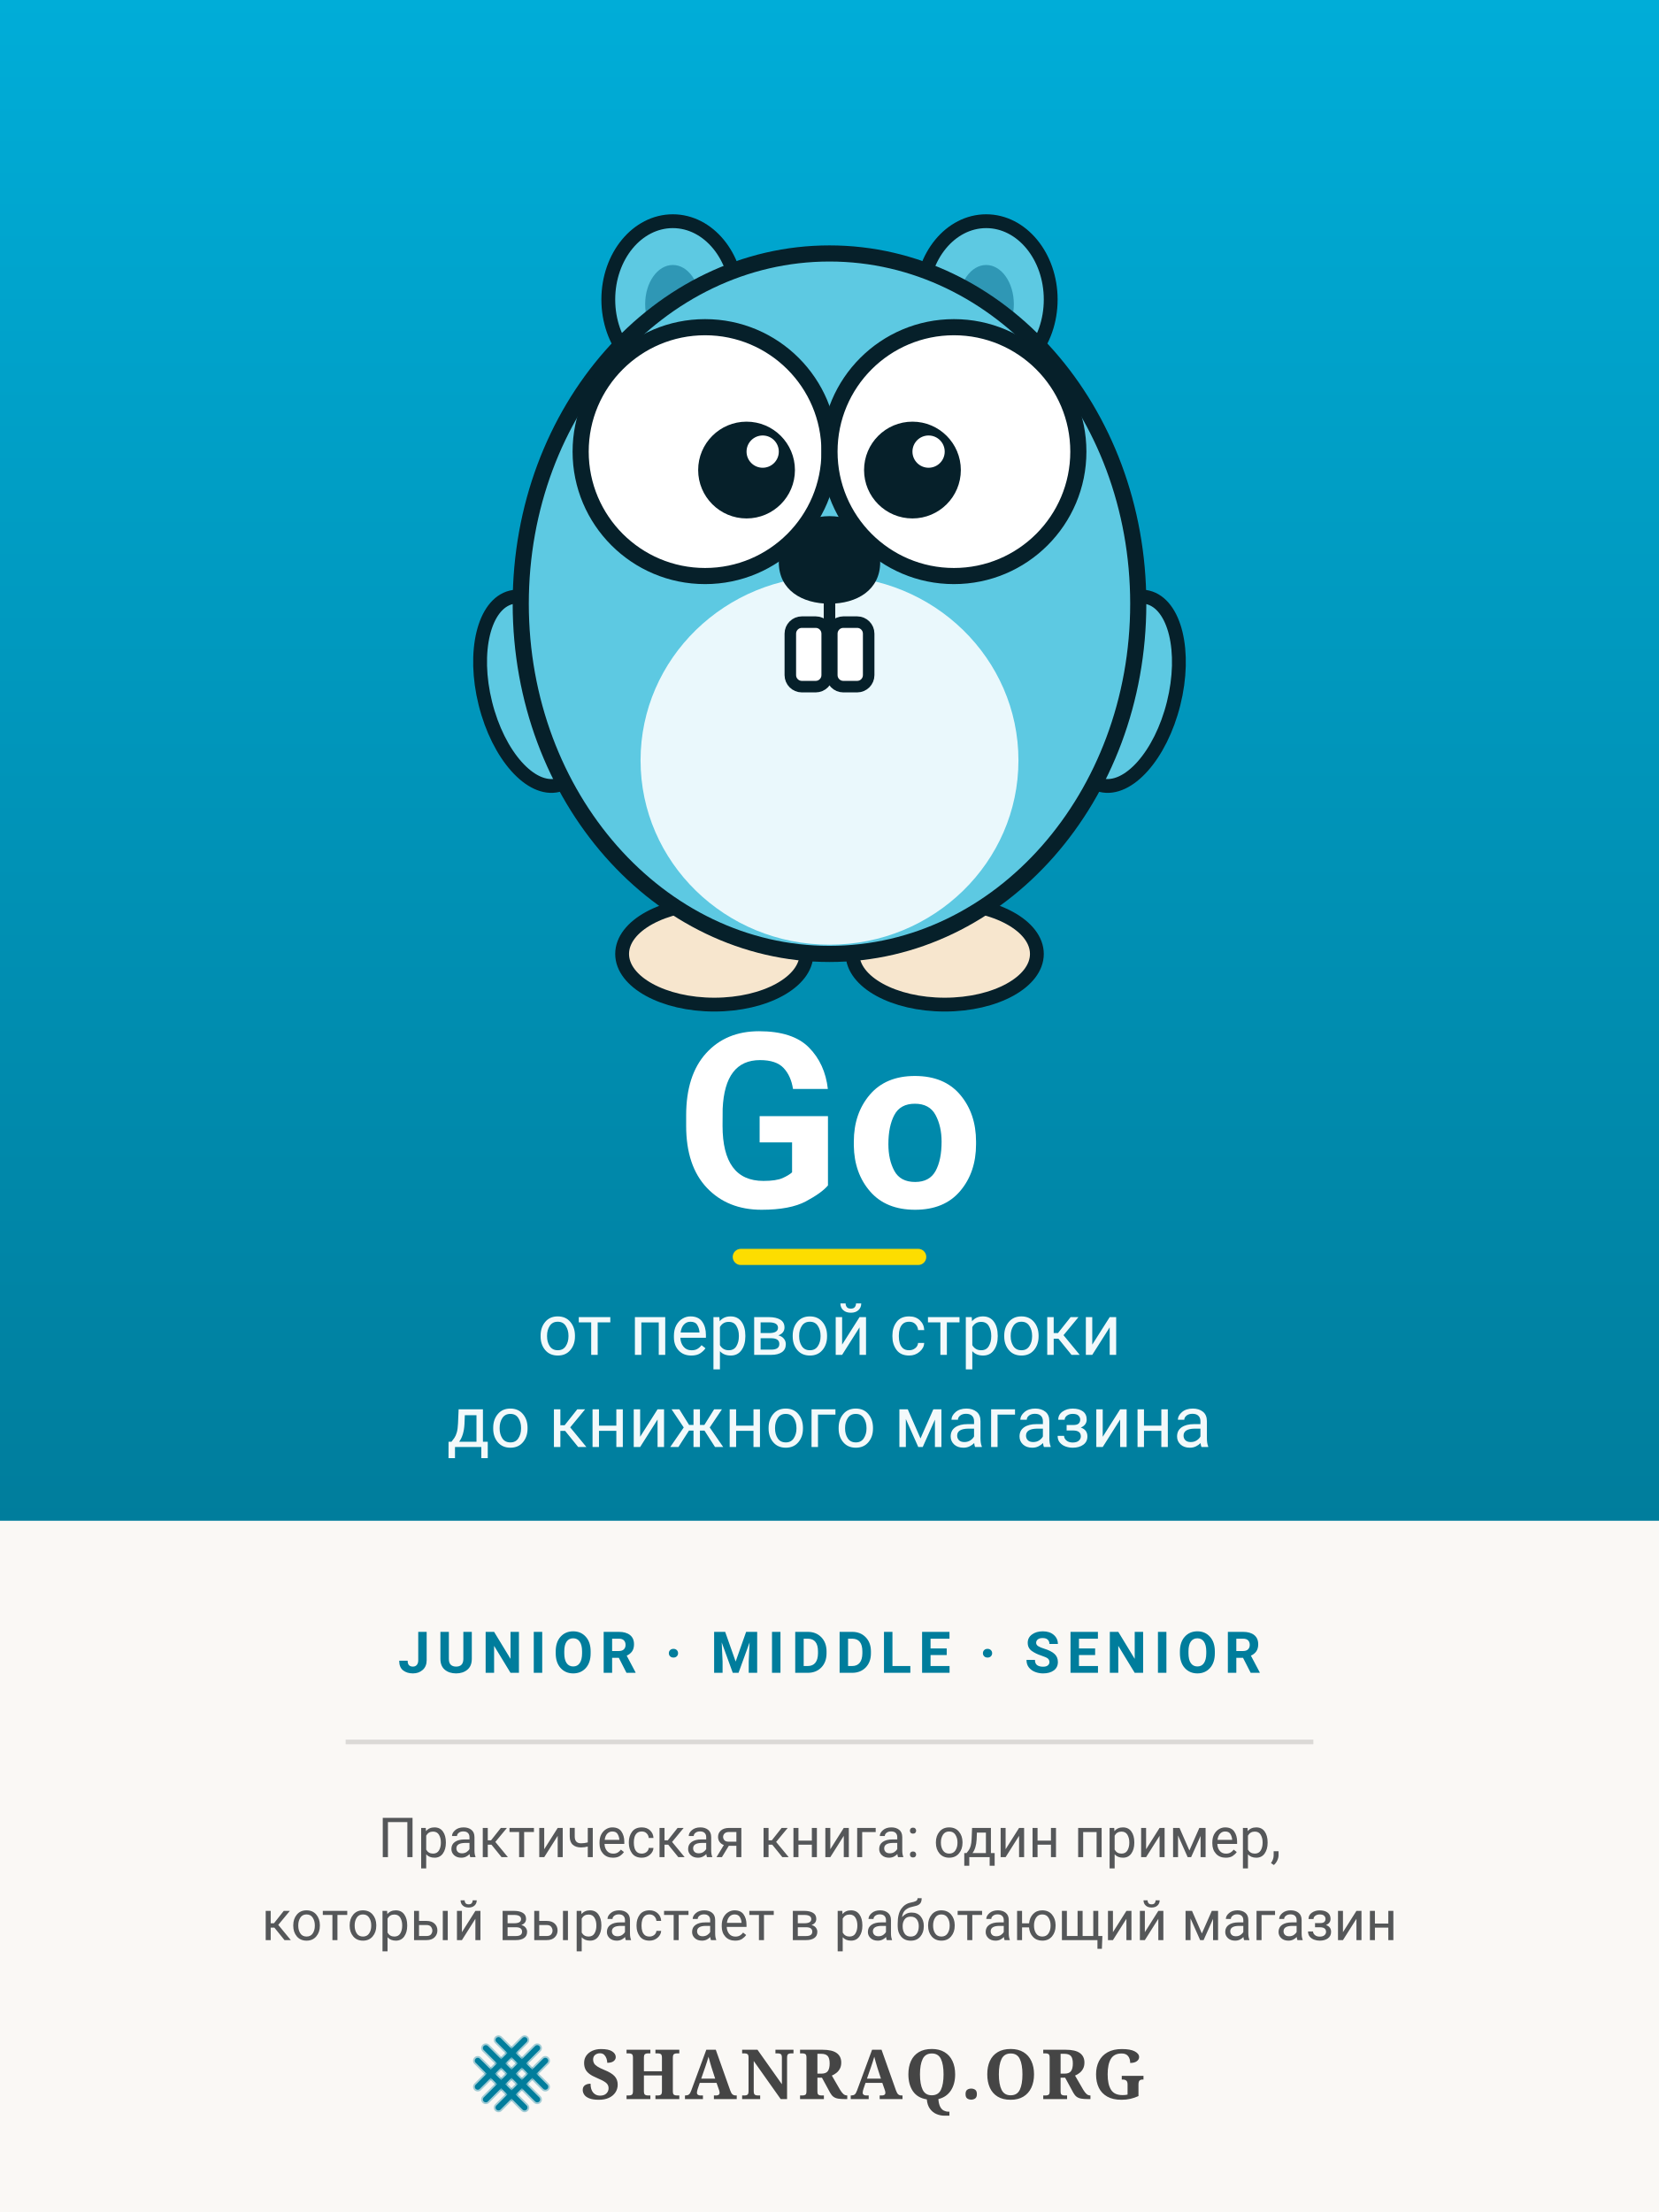
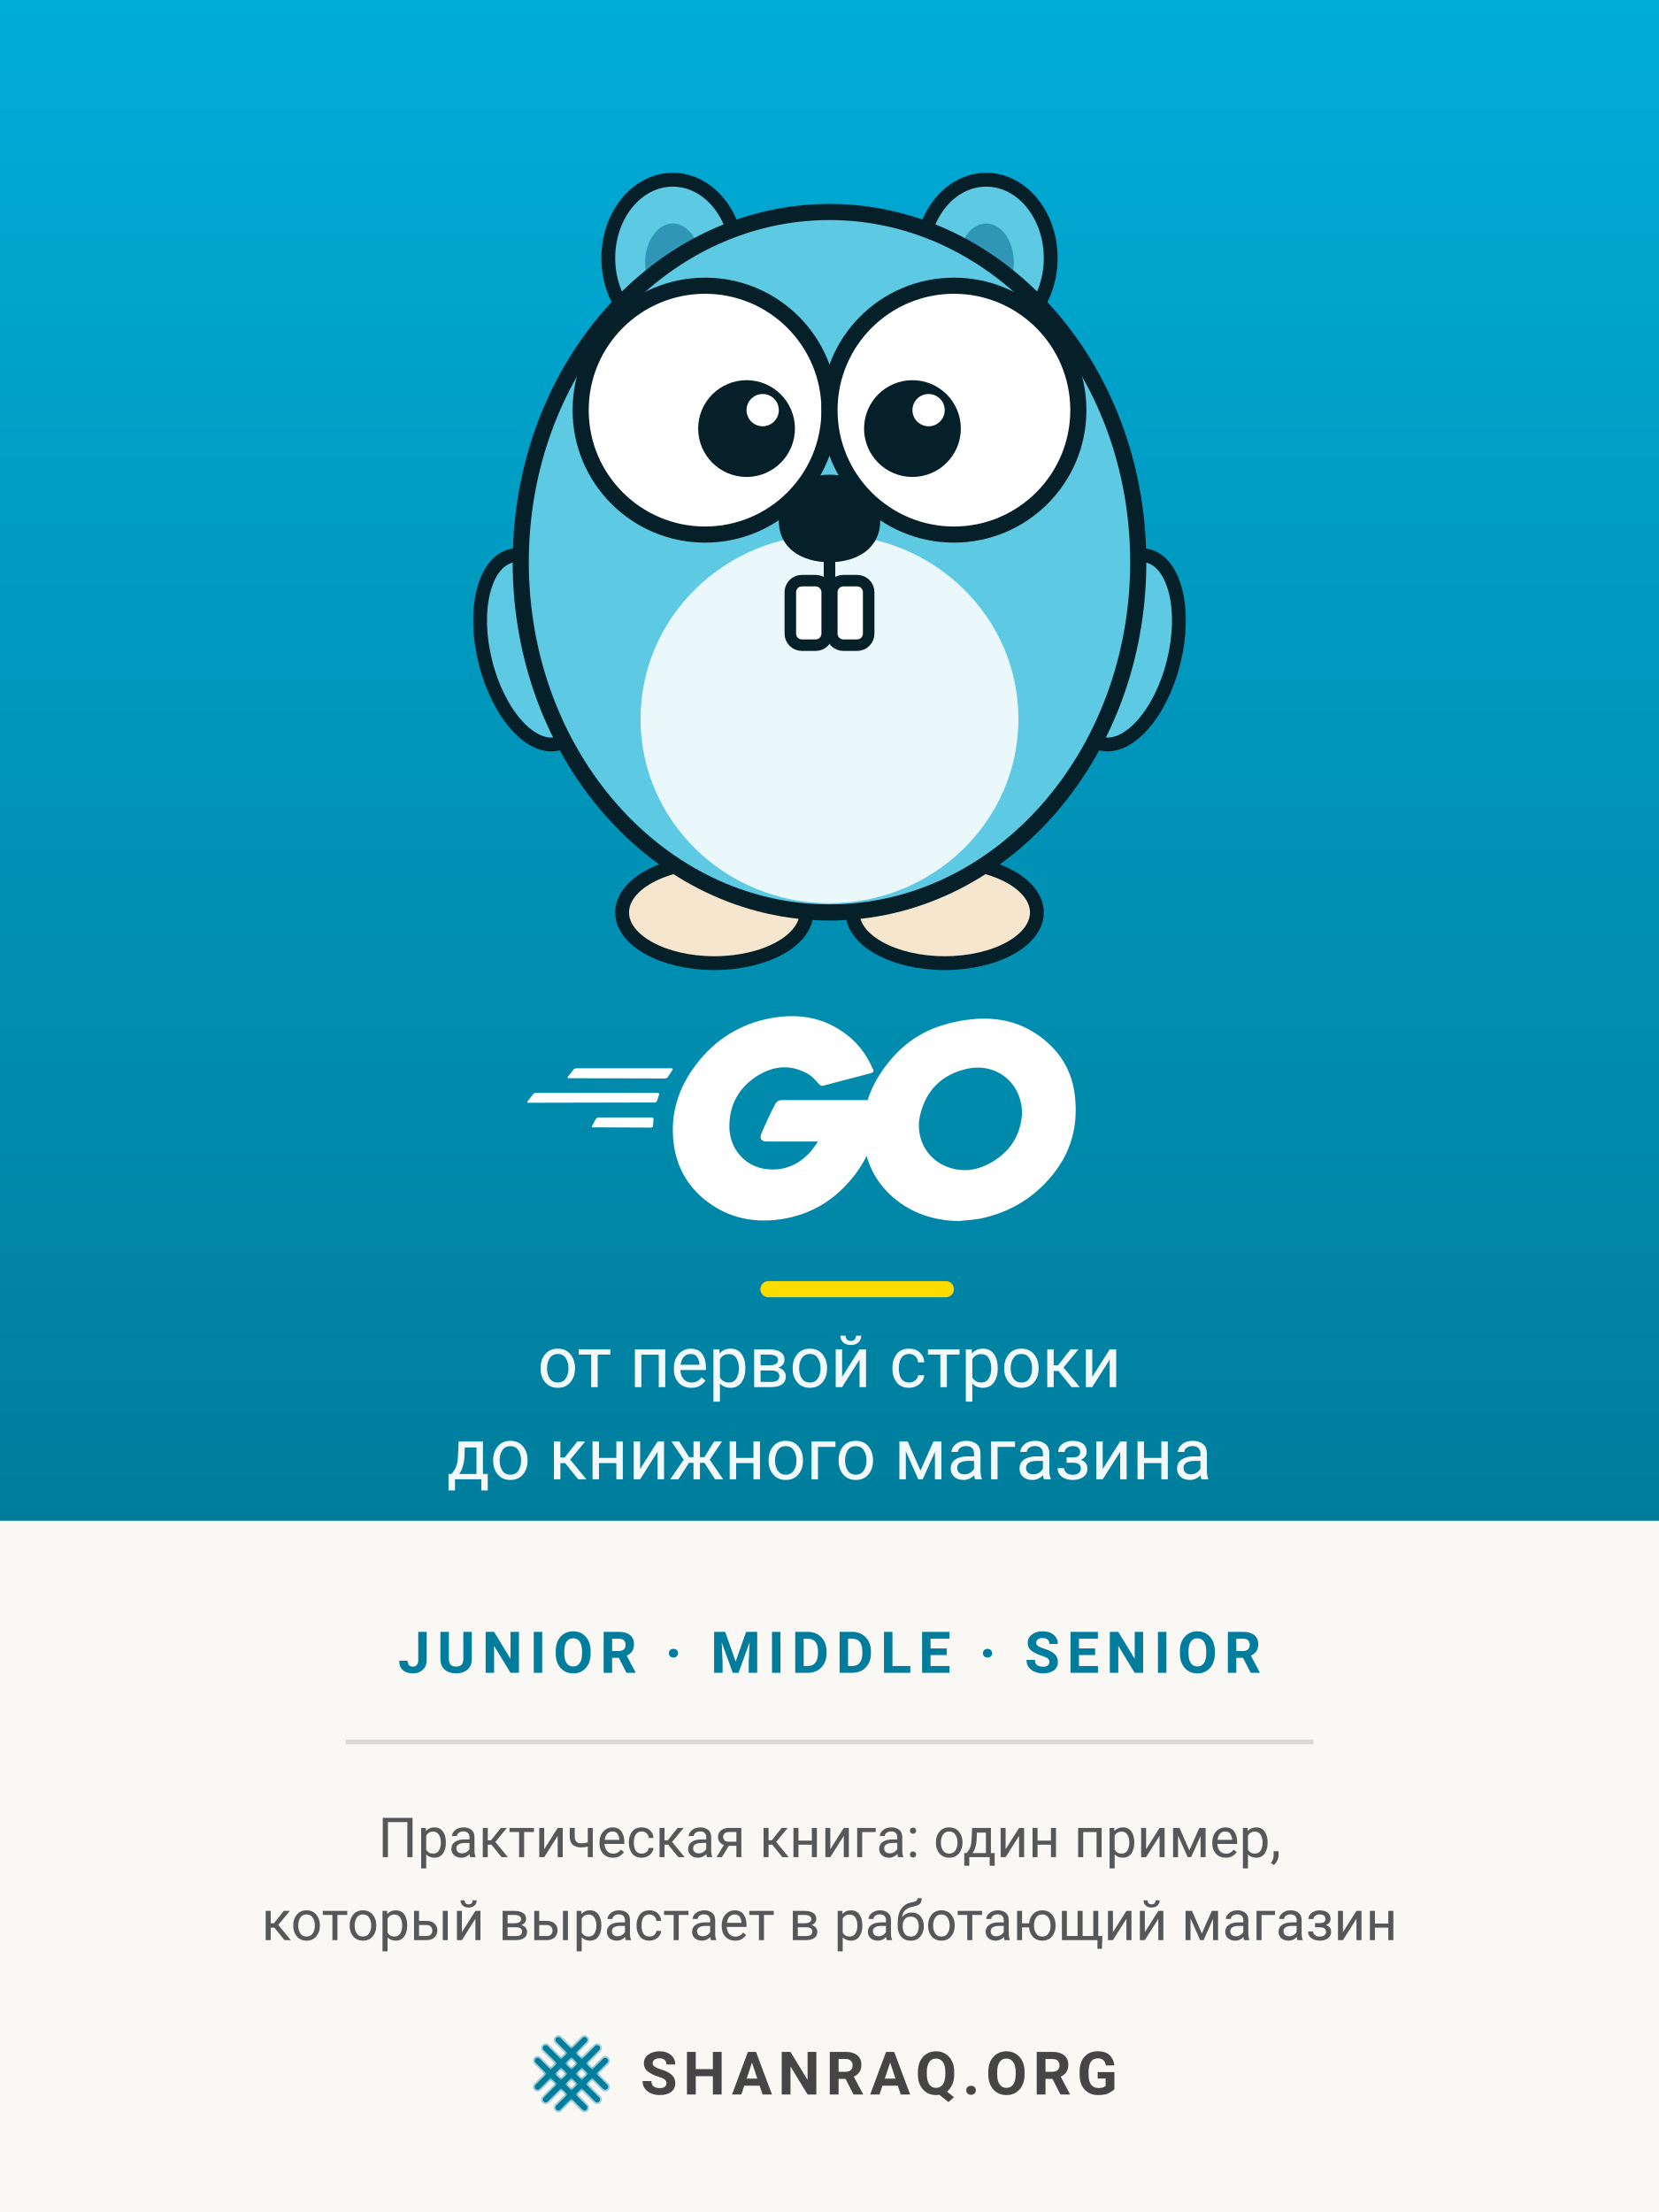
<svg xmlns="http://www.w3.org/2000/svg" viewBox="0 0 720 960" width="720" height="960" role="img" aria-label="Go: от первой строки до книжного магазина">
  <defs>
    <linearGradient id="field" x1="0" y1="0" x2="0" y2="1">
      <stop offset="0%" stop-color="#00ADD8" />
      <stop offset="100%" stop-color="#007D9C" />
    </linearGradient>
  </defs>
  <rect width="720" height="960" fill="#FAF8F5" />
  <rect x="0" y="0" width="720" height="660" fill="url(#field)" />
-   <g stroke="#06202A" stroke-linecap="round" stroke-linejoin="round">
+   <g transform="translate(0,-18)" stroke="#06202A" stroke-linecap="round" stroke-linejoin="round">
    <ellipse cx="292" cy="130" rx="28" ry="34" fill="#5DC9E2" stroke-width="6" />
    <ellipse cx="428" cy="130" rx="28" ry="34" fill="#5DC9E2" stroke-width="6" />
    <ellipse cx="292" cy="132" rx="12" ry="17" fill="#2F97B5" stroke="none" />
    <ellipse cx="428" cy="132" rx="12" ry="17" fill="#2F97B5" stroke="none" />
    <ellipse cx="310" cy="414" rx="40" ry="22" fill="#F7E6CE" stroke-width="6" />
    <ellipse cx="410" cy="414" rx="40" ry="22" fill="#F7E6CE" stroke-width="6" />
    <ellipse cx="232" cy="300" rx="22" ry="42" fill="#5DC9E2" stroke-width="6" transform="rotate(-14 232 300)" />
    <ellipse cx="488" cy="300" rx="22" ry="42" fill="#5DC9E2" stroke-width="6" transform="rotate(14 488 300)" />
    <ellipse cx="360" cy="262" rx="134" ry="152" fill="#5DC9E2" stroke-width="7" />
    <ellipse cx="360" cy="330" rx="82" ry="80" fill="#EAF8FC" stroke="none" />
    <circle cx="306" cy="196" r="54" fill="#FFFFFF" stroke-width="7" />
    <circle cx="414" cy="196" r="54" fill="#FFFFFF" stroke-width="7" />
    <circle cx="324" cy="204" r="21" fill="#06202A" stroke="none" />
    <circle cx="396" cy="204" r="21" fill="#06202A" stroke="none" />
    <circle cx="331" cy="196" r="7" fill="#FFFFFF" stroke="none" />
    <circle cx="403" cy="196" r="7" fill="#FFFFFF" stroke="none" />
    <path d="M338 244c0-12 10-20 22-20s22 8 22 20-10 18-22 18-22-6-22-18z" fill="#06202A" stroke="none" />
    <path d="M360 262v8" stroke-width="5" />
    <rect x="343" y="270" width="16" height="28" rx="5" fill="#FFFFFF" stroke-width="5" />
    <rect x="361" y="270" width="16" height="28" rx="5" fill="#FFFFFF" stroke-width="5" />
  </g>
-   <text x="360" y="524" text-anchor="middle" fill="#FFFFFF" font-family="-apple-system, 'Segoe UI', Roboto, 'Helvetica Neue', Arial, sans-serif" font-size="106" font-weight="700" letter-spacing="2">Go</text>
-   <rect x="318" y="542" width="84" height="7" rx="3.5" fill="#FDDD00" />
-   <text x="360" y="588" text-anchor="middle" fill="#FFFFFF" fill-opacity="0.95" font-family="-apple-system, 'Segoe UI', Roboto, 'Helvetica Neue', Arial, sans-serif" font-size="31">от первой строки</text>
-   <text x="360" y="628" text-anchor="middle" fill="#FFFFFF" fill-opacity="0.95" font-family="-apple-system, 'Segoe UI', Roboto, 'Helvetica Neue', Arial, sans-serif" font-size="31">до книжного магазина</text>
+   <g transform="translate(228,440) scale(1.159)" fill="#FFFFFF" fill-rule="evenodd">
+     <path d="m16.2 24.1c-.4 0-.5-.2-.3-.5l2.1-2.7c.2-.3.7-.5 1.1-.5h35.7c.4 0 .5.3.3.6l-1.7 2.6c-.2.3-.7.6-1 .6z" />
+     <path d="m1.1 33.3c-.4 0-.5-.2-.3-.5l2.1-2.7c.2-.3.7-.5 1.1-.5h45.6c.4 0 .6.3.5.6l-.8 2.4c-.1.4-.5.6-.9.6z" />
+     <path d="m25.3 42.5c-.4 0-.5-.3-.3-.6l1.4-2.5c.2-.3.6-.6 1-.6h20c.4 0 .6.3.6.7l-.2 2.4c0 .4-.4.7-.7.7z" />
+     <g transform="translate(55)">
+       <path d="m74.1 22.3c-6.3 1.6-10.6 2.8-16.8 4.4-1.5.4-1.6.5-2.9-1-1.5-1.7-2.6-2.8-4.7-3.8-6.3-3.1-12.4-2.2-18.1 1.5-6.8 4.4-10.3 10.9-10.2 19 .1 8 5.6 14.6 13.5 15.7 6.8.9 12.5-1.5 17-6.6.9-1.1 1.7-2.3 2.7-3.7-3.6 0-8.1 0-19.3 0-2.1 0-2.6-1.3-1.9-3 1.3-3.1 3.7-8.3 5.1-10.9.3-.6 1-1.6 2.5-1.6h36.4c-.2 2.7-.2 5.4-.6 8.1-1.1 7.2-3.8 13.8-8.2 19.6-7.2 9.5-16.6 15.4-28.5 17-9.8 1.3-18.9-.6-26.9-6.6-7.4-5.6-11.6-13-12.7-22.2-1.3-10.9 1.9-20.7 8.5-29.3 7.1-9.3 16.5-15.2 28-17.3 9.4-1.7 18.4-.6 26.5 4.9 5.3 3.5 9.1 8.3 11.6 14.1.6.9.2 1.4-1 1.7z" />
+       <path d="m107.2 77.6c-9.1-.2-17.4-2.8-24.4-8.8-5.9-5.1-9.6-11.6-10.8-19.3-1.8-11.3 1.3-21.3 8.1-30.2 7.3-9.6 16.1-14.6 28-16.7 10.2-1.8 19.8-.8 28.5 5.1 7.9 5.4 12.8 12.7 14.1 22.3 1.7 13.5-2.2 24.5-11.5 33.9-6.6 6.7-14.7 10.9-24 12.8-2.7.5-5.4.6-8 .9zm23.8-40.4c-.1-1.3-.1-2.3-.3-3.3-1.8-9.9-10.9-15.5-20.4-13.3-9.3 2.1-15.3 8-17.5 17.4-1.8 7.8 2 15.7 9.2 18.9 5.5 2.4 11 2.1 16.3-.6 7.9-4.1 12.2-10.5 12.7-19.1z" fill-rule="nonzero" />
+     </g>
+   </g>
+   <rect x="330" y="556" width="84" height="7" rx="3.5" fill="#FDDD00" />
+   <text x="360" y="602" text-anchor="middle" fill="#FFFFFF" fill-opacity="0.95" font-family="-apple-system, 'Segoe UI', Roboto, 'Helvetica Neue', Arial, sans-serif" font-size="31">от первой строки</text>
+   <text x="360" y="642" text-anchor="middle" fill="#FFFFFF" fill-opacity="0.95" font-family="-apple-system, 'Segoe UI', Roboto, 'Helvetica Neue', Arial, sans-serif" font-size="31">до книжного магазина</text>
  <text x="360" y="726" text-anchor="middle" fill="#007D9C" font-family="-apple-system, 'Segoe UI', Roboto, Arial, sans-serif" font-size="25" font-weight="700" letter-spacing="3">JUNIOR · MIDDLE · SENIOR</text>
  <line x1="150" y1="756" x2="570" y2="756" stroke="#DBD9D6" stroke-width="2" />
  <text x="360" y="806" text-anchor="middle" fill="#555759" font-family="-apple-system, 'Segoe UI', Roboto, Arial, sans-serif" font-size="24">Практическая книга: один пример,</text>
  <text x="360" y="842" text-anchor="middle" fill="#555759" font-family="-apple-system, 'Segoe UI', Roboto, Arial, sans-serif" font-size="24">который вырастает в работающий магазин</text>
-   <g transform="translate(204,882)">
+   <g transform="translate(230,882)">
    <g transform="scale(0.09)" fill="none" stroke="#007D9C" stroke-linecap="round">
      <g stroke-opacity="0.35" stroke-width="45">
        <line x1="76" y1="76" x2="324" y2="324" />
        <line x1="137" y1="37" x2="363" y2="263" />
        <line x1="37" y1="137" x2="263" y2="363" />
        <line x1="76" y1="324" x2="324" y2="76" />
        <line x1="137" y1="363" x2="363" y2="137" />
        <line x1="37" y1="263" x2="263" y2="37" />
      </g>
      <g stroke-width="28">
        <line x1="76" y1="76" x2="324" y2="324" />
        <line x1="137" y1="37" x2="363" y2="263" />
        <line x1="37" y1="137" x2="263" y2="363" />
        <line x1="76" y1="324" x2="324" y2="76" />
        <line x1="137" y1="363" x2="363" y2="137" />
        <line x1="37" y1="263" x2="263" y2="37" />
      </g>
    </g>
  </g>
-   <text x="252" y="911" fill="#454545" font-family="Georgia, 'Noto Serif', serif" font-size="30" font-weight="700" letter-spacing="1.5">SHANRAQ.ORG</text>
+   <text x="278" y="909" fill="#454545" font-family="-apple-system, 'Segoe UI', Roboto, 'Helvetica Neue', Arial, sans-serif" font-size="26" font-weight="700" letter-spacing="2.5">SHANRAQ.ORG</text>
</svg>
